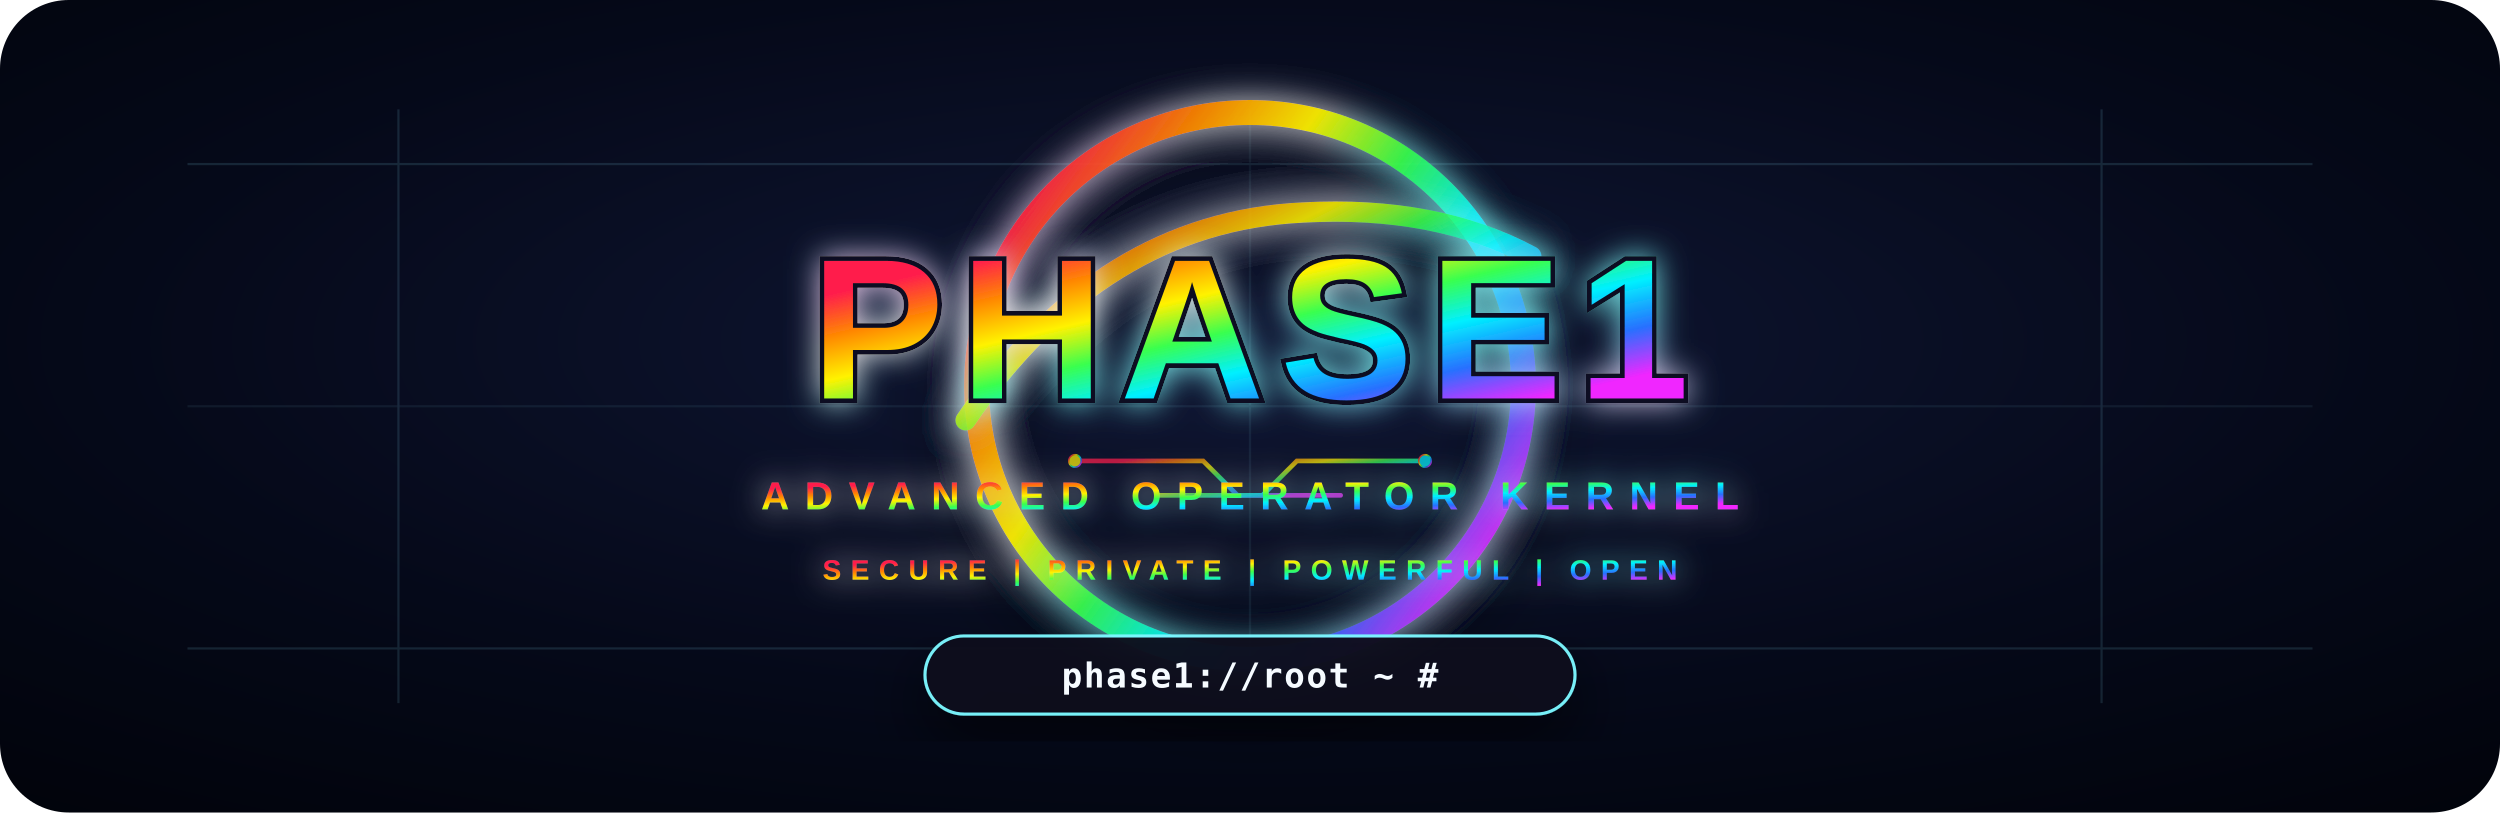
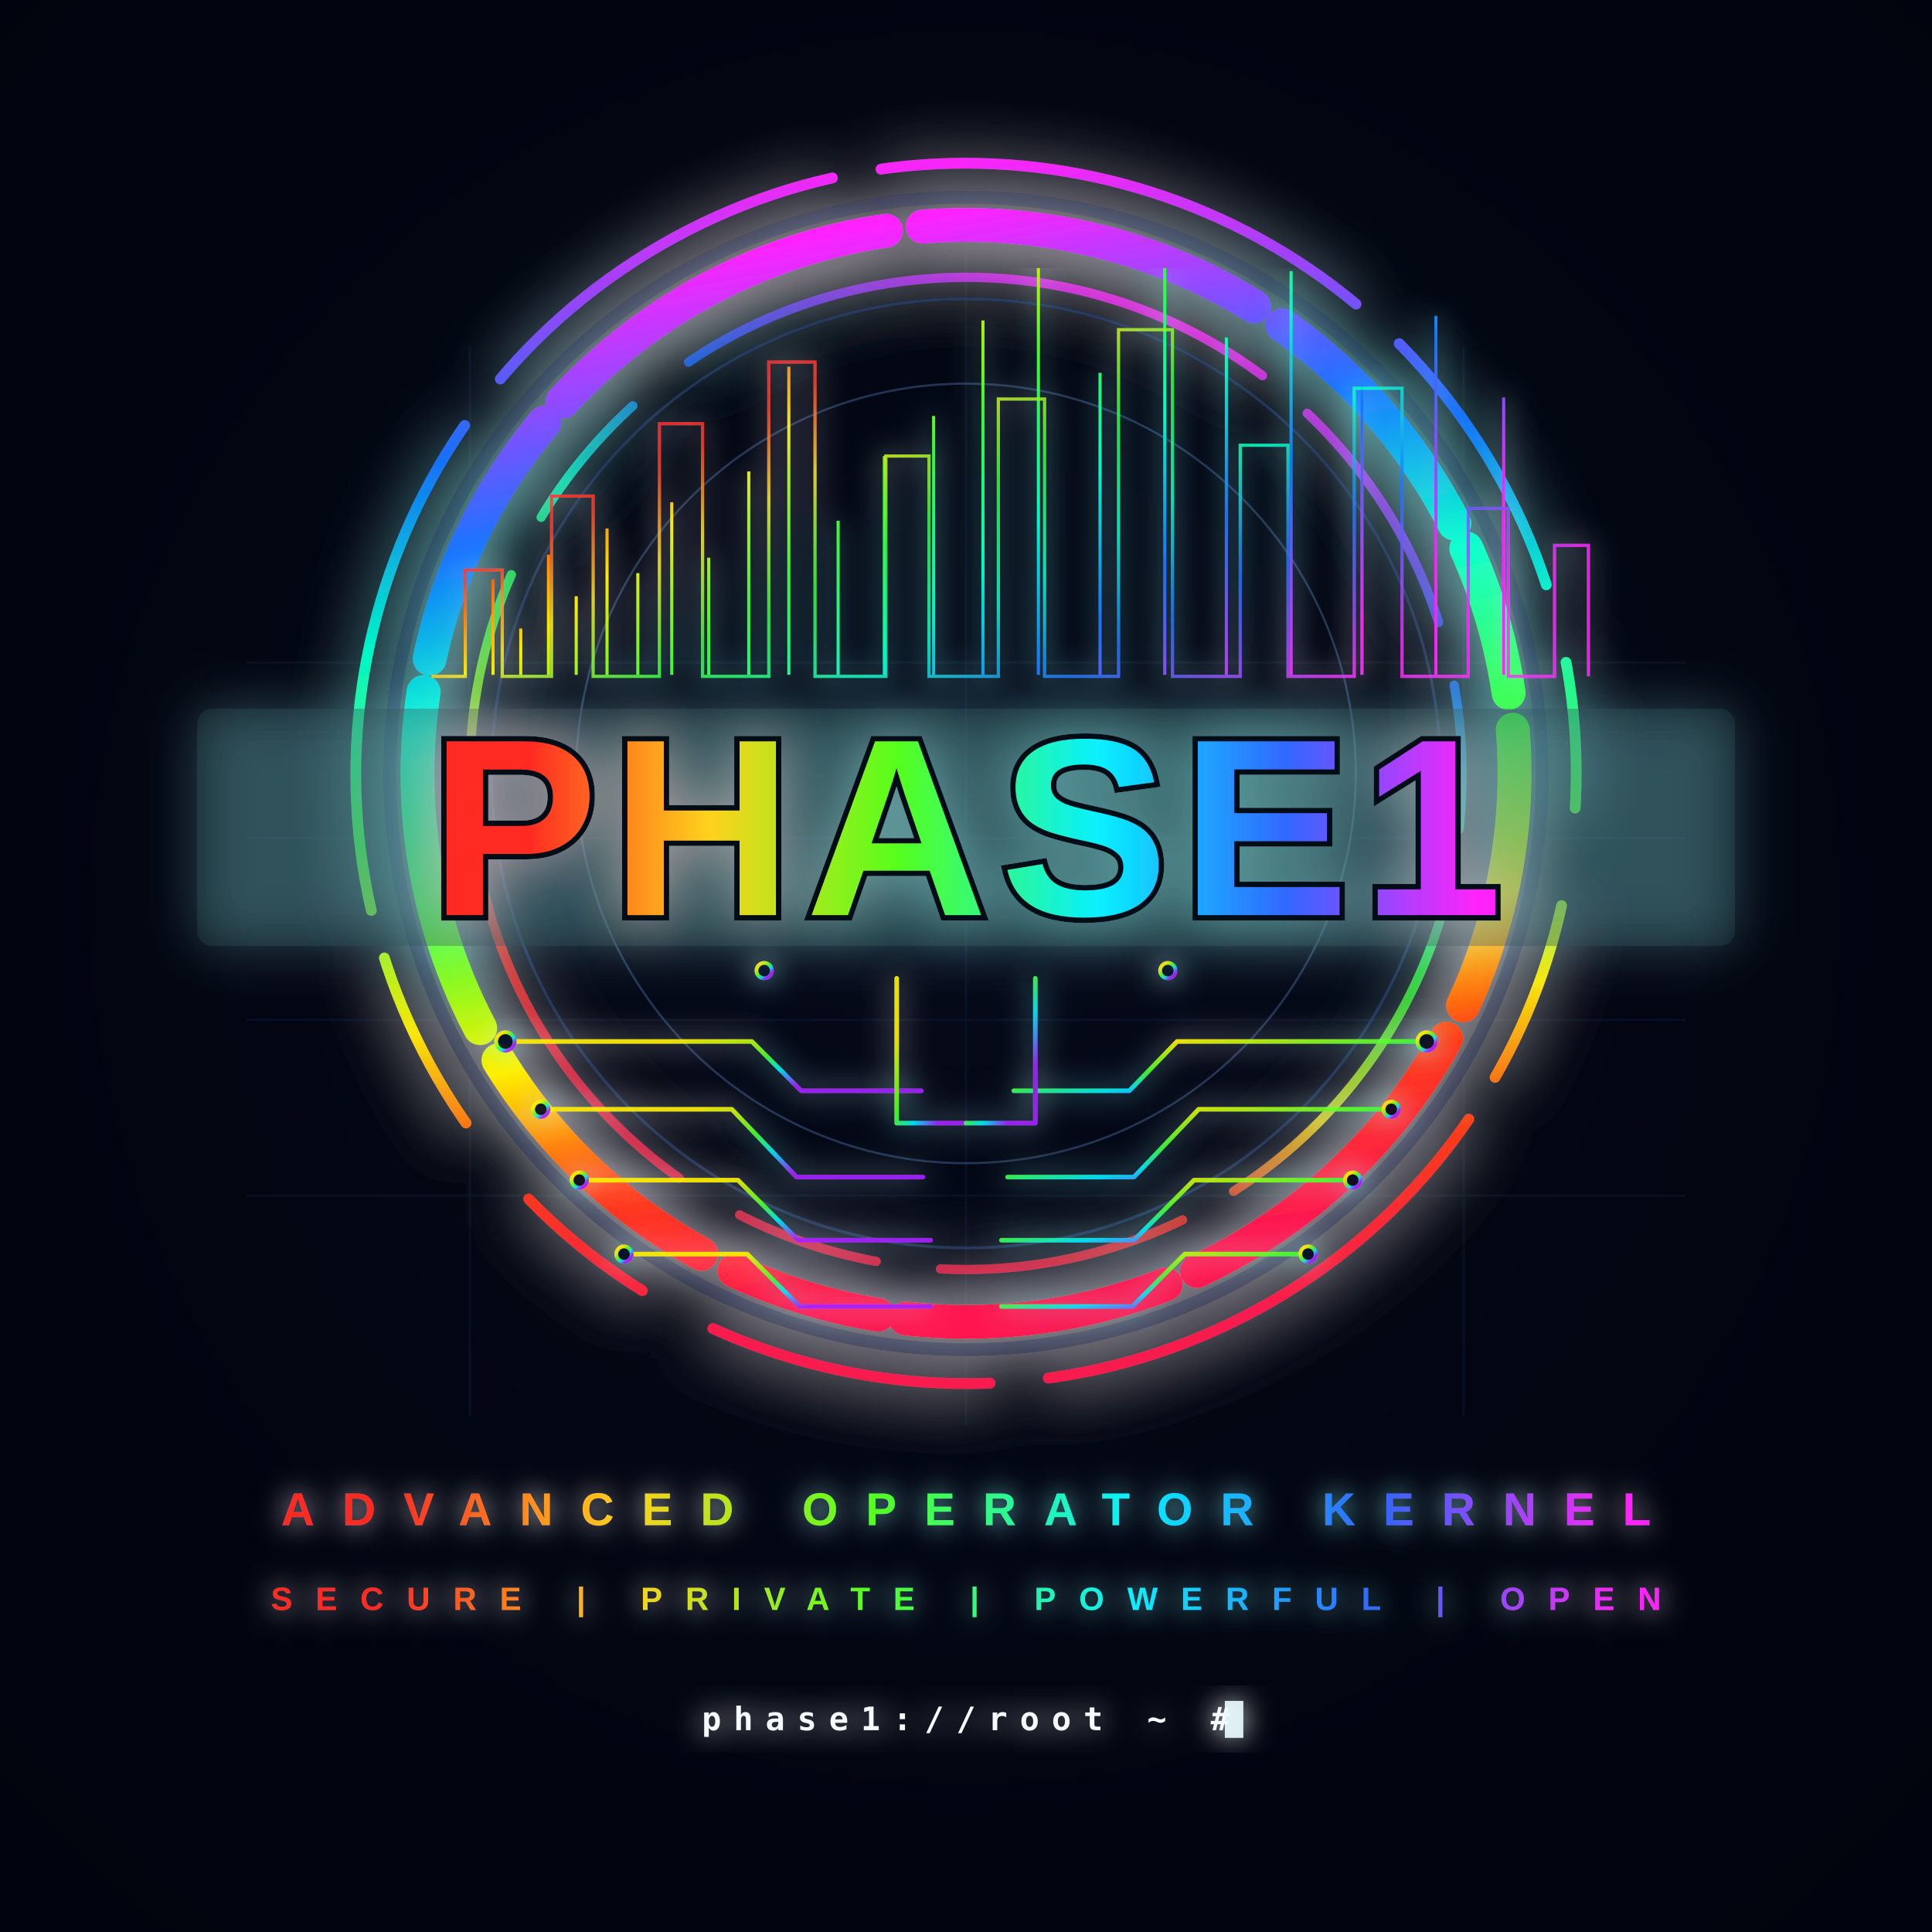
- <svg xmlns="http://www.w3.org/2000/svg" viewBox="0 0 1600 520" role="img" aria-labelledby="title desc">
+ <svg xmlns="http://www.w3.org/2000/svg" viewBox="0 0 1254 1254" role="img" aria-labelledby="title desc">
  <defs>
-     <radialGradient id="bg" cx="50%" cy="42%" r="78%">
-       <stop offset="0%" stop-color="#101735" />
-       <stop offset="58%" stop-color="#050919" />
-       <stop offset="100%" stop-color="#01030a" />
+     <radialGradient id="bg" cx="50%" cy="47%" r="72%">
+       <stop offset="0%" stop-color="#090d22" />
+       <stop offset="55%" stop-color="#030611" />
+       <stop offset="100%" stop-color="#00030a" />
    </radialGradient>
-     <linearGradient id="rainbow" x1="7%" y1="17%" x2="96%" y2="81%">
-       <stop offset="0%" stop-color="#ff1f4b" />
-       <stop offset="16%" stop-color="#ff8a00" />
-       <stop offset="32%" stop-color="#fff200" />
-       <stop offset="48%" stop-color="#39ff4f" />
-       <stop offset="64%" stop-color="#00f0ff" />
-       <stop offset="82%" stop-color="#2870ff" />
-       <stop offset="100%" stop-color="#f026ff" />
+     <linearGradient id="rainbow" x1="10%" y1="30%" x2="94%" y2="74%">
+       <stop offset="0%" stop-color="#ff184f" />
+       <stop offset="14%" stop-color="#ff3a16" />
+       <stop offset="27%" stop-color="#fff000" />
+       <stop offset="43%" stop-color="#39ff34" />
+       <stop offset="60%" stop-color="#00ffcb" />
+       <stop offset="76%" stop-color="#1476ff" />
+       <stop offset="100%" stop-color="#ff23ff" />
    </linearGradient>
-     <filter id="glow" x="-35%" y="-45%" width="170%" height="190%">
-       <feGaussianBlur stdDeviation="10" result="blur" />
-       <feColorMatrix in="blur" type="matrix" values="1 0 0 0 0.22  0 1 0 0 0.72  0 0 1 0 1  0 0 0 0.85 0" result="colorGlow" />
+     <linearGradient id="word" x1="8%" y1="50%" x2="98%" y2="50%">
+       <stop offset="0%" stop-color="#ff2a23" />
+       <stop offset="19%" stop-color="#ffd21a" />
+       <stop offset="39%" stop-color="#55ff1e" />
+       <stop offset="60%" stop-color="#08f0ff" />
+       <stop offset="80%" stop-color="#3267ff" />
+       <stop offset="100%" stop-color="#ff24fb" />
+     </linearGradient>
+     <linearGradient id="circuit" x1="20%" y1="20%" x2="80%" y2="80%">
+       <stop offset="0%" stop-color="#fff000" />
+       <stop offset="45%" stop-color="#4aff30" />
+       <stop offset="70%" stop-color="#00eaff" />
+       <stop offset="100%" stop-color="#a724ff" />
+     </linearGradient>
+     <filter id="glow" x="-40%" y="-40%" width="180%" height="180%">
+       <feGaussianBlur stdDeviation="9" result="blur" />
+       <feColorMatrix in="blur" type="matrix" values="1 0 0 0 0.22 0 1 0 0 0.85 0 0 1 0 1 0 0 0 0.9 0" result="color" />
      <feMerge>
-         <feMergeNode in="colorGlow" />
+         <feMergeNode in="color" />
        <feMergeNode in="SourceGraphic" />
      </feMerge>
    </filter>
-     <filter id="softShadow" x="-20%" y="-35%" width="140%" height="170%">
-       <feDropShadow dx="0" dy="18" stdDeviation="22" flood-color="#000000" flood-opacity="0.65" />
+     <filter id="heavyGlow" x="-55%" y="-55%" width="210%" height="210%">
+       <feGaussianBlur stdDeviation="18" result="blur" />
+       <feColorMatrix in="blur" type="matrix" values="1 0 0 0 0.3 0 1 0 0 0.9 0 0 1 0 1 0 0 0 0.72 0" result="color" />
+       <feMerge>
+         <feMergeNode in="color" />
+         <feMergeNode in="SourceGraphic" />
+       </feMerge>
    </filter>
+     <filter id="shadow" x="-25%" y="-25%" width="150%" height="150%">
+       <feDropShadow dx="0" dy="16" stdDeviation="22" flood-color="#000" flood-opacity="0.75" />
+     </filter>
+     <clipPath id="upperCircle">
+       <rect x="200" y="174" width="854" height="312" />
+     </clipPath>
+     <clipPath id="lowerCircle">
+       <rect x="206" y="600" width="848" height="303" />
+     </clipPath>
  </defs>
-   <rect width="1600" height="520" rx="44" fill="url(#bg)" />
-   <g opacity="0.13" stroke="#8eeaff" stroke-width="1.4">
-     <path d="M120 105h1360M120 415h1360M255 70v380M1345 70v380" />
-     <path d="M120 260h1360M800 70v380" opacity="0.55" />
+   <rect width="1254" height="1254" fill="url(#bg)" />
+   <rect width="1254" height="1254" fill="#020511" opacity="0.52" />
+   <g opacity="0.14" stroke="#284b78" stroke-width="1.5">
+     <path d="M160 430h934M160 544h934M160 662h934M160 776h934" />
+     <path d="M305 225v694M627 165v760M950 225v694" />
  </g>
-   <g transform="translate(800 247)" filter="url(#softShadow)">
-     <circle cx="0" cy="0" r="175" fill="none" stroke="url(#rainbow)" stroke-width="16" opacity="0.92" filter="url(#glow)" />
-     <path d="M-182 22c58-85 130-129 216-133 56-3 105 6 146 28" fill="none" stroke="url(#rainbow)" stroke-width="13" stroke-linecap="round" opacity="0.85" filter="url(#glow)" />
-     <g opacity="0.70" stroke="url(#rainbow)" stroke-linecap="round">
-       <path d="M-112 48h82l22 22h66" stroke-width="3" fill="none" />
-       <path d="M112 48H30L8 70h-66" stroke-width="3" fill="none" />
-       <path d="M-78 88h65M13 88h65" stroke-width="3" />
-       <circle cx="-112" cy="48" r="4" fill="#fff200" />
-       <circle cx="112" cy="48" r="4" fill="#00f0ff" />
+   <g transform="translate(627 502)" filter="url(#shadow)">
+     <circle r="374" fill="none" stroke="#131d38" stroke-width="8" opacity="0.9" />
+     <circle r="308" fill="none" stroke="#1f355c" stroke-width="2" opacity="0.8" />
+     <circle r="253" fill="none" stroke="#2f466d" stroke-width="1.4" opacity="0.7" />
+     <g filter="url(#heavyGlow)">
+       <circle r="356" fill="none" stroke="url(#rainbow)" stroke-width="22" stroke-linecap="round" stroke-dasharray="184 24 225 22 172 18 98 24" transform="rotate(-128)" />
+       <circle r="396" fill="none" stroke="url(#rainbow)" stroke-width="7" stroke-linecap="round" stroke-dasharray="120 32 330 38 185 52 95 64" transform="rotate(-120)" opacity="0.96" />
+       <circle r="322" fill="none" stroke="url(#rainbow)" stroke-width="6" stroke-linecap="round" stroke-dasharray="240 38 162 42 94 46" transform="rotate(-96)" opacity="0.76" />
    </g>
  </g>
-   <g filter="url(#glow)">
-     <text x="800" y="255" text-anchor="middle" font-family="Arial, Helvetica, sans-serif" font-size="128" font-weight="900" letter-spacing="10" fill="url(#rainbow)" stroke="#071024" stroke-width="6" paint-order="stroke fill">PHASE1</text>
-     <text x="800" y="326" text-anchor="middle" font-family="Arial, Helvetica, sans-serif" font-size="25" font-weight="800" letter-spacing="10" fill="url(#rainbow)">ADVANCED OPERATOR KERNEL</text>
-     <text x="800" y="371" text-anchor="middle" font-family="Arial, Helvetica, sans-serif" font-size="18" font-weight="700" letter-spacing="6" fill="url(#rainbow)">SECURE | PRIVATE | POWERFUL | OPEN</text>
+   <g clip-path="url(#upperCircle)" filter="url(#glow)" opacity="0.98">
+     <g transform="translate(302 296)" fill="none" stroke="url(#rainbow)" stroke-width="2">
+       <path d="M0 142v-42M18 142v-62M36 142v-30M54 142v-78M72 142v-51M92 142v-95M112 142v-66M134 142V30M158 142V66M184 142V10M210 142V-58M242 142V42M272 142V0M304 142V-26M336 142V-88M372 142V-152M412 142V-54M454 142V-126M494 142V-77M536 142V-120M582 142V-48M630 142V-91M674 142V-38" />
+       <path d="M0 142h690" stroke-width="1.4" opacity="0.52" />
+     </g>
+     <g transform="translate(280 214)" stroke="url(#rainbow)" stroke-width="2.1" fill="none" opacity="0.86">
+       <path d="M0 225h22V156h24v69h32V108h27v117h43V61h28v164h43V21h30v204h46V82h28v143h45V45h30v180h48V0h35v225h44V75h31v150h43V38h31v187h43V116h26v109h30V140h22v85" />
+     </g>
  </g>
-   <g transform="translate(592 407)" filter="url(#softShadow)">
-     <rect width="416" height="50" rx="25" fill="#080d1d" stroke="#7cf8ff" stroke-width="2" opacity="0.96" />
-     <text x="208" y="33" text-anchor="middle" font-family="Menlo, Consolas, monospace" font-size="22" font-weight="800" letter-spacing="1" fill="#f6fbff">phase1://root ~ #</text>
+   <g clip-path="url(#lowerCircle)" filter="url(#glow)" opacity="0.92" stroke="url(#circuit)" stroke-linecap="round" stroke-linejoin="round" fill="none">
+     <g stroke-width="3">
+       <path d="M328 676h160l32 32h78" />
+       <path d="M926 676H764l-31 32h-75" />
+       <path d="M351 720h124l42 44h82" />
+       <path d="M903 720H778l-42 44h-82" />
+       <path d="M376 766h103l39 39h86" />
+       <path d="M878 766H775l-39 39h-86" />
+       <path d="M405 814h80l34 34h85" />
+       <path d="M849 814h-80l-34 34h-85" />
+       <path d="M496 630v246" />
+       <path d="M626 609v291" />
+       <path d="M758 630v246" />
+       <path d="M582 635v94h45" />
+       <path d="M672 635v94h-45" />
+     </g>
+     <g fill="#061123" stroke-width="2.5">
+       <circle cx="328" cy="676" r="6" />
+       <circle cx="926" cy="676" r="6" />
+       <circle cx="351" cy="720" r="5" />
+       <circle cx="903" cy="720" r="5" />
+       <circle cx="376" cy="766" r="5" />
+       <circle cx="878" cy="766" r="5" />
+       <circle cx="405" cy="814" r="5" />
+       <circle cx="849" cy="814" r="5" />
+       <circle cx="496" cy="630" r="5" />
+       <circle cx="758" cy="630" r="5" />
+     </g>
+   </g>
+   <g filter="url(#heavyGlow)">
+     <rect x="128" y="460" width="998" height="154" rx="10" fill="#020511" opacity="0.38" />
+     <text x="627" y="594" text-anchor="middle" font-family="Arial Black, Impact, Arial, Helvetica, sans-serif" font-size="164" font-weight="900" letter-spacing="8" fill="url(#word)" stroke="#050719" stroke-width="7" paint-order="stroke fill">PHASE1</text>
+   </g>
+   <g filter="url(#glow)" font-family="Arial, Helvetica, sans-serif" fill="url(#word)">
+     <text x="627" y="990" text-anchor="middle" font-size="30" font-weight="800" letter-spacing="18">ADVANCED OPERATOR KERNEL</text>
+     <text x="627" y="1045" text-anchor="middle" font-size="21" font-weight="800" letter-spacing="15">SECURE | PRIVATE | POWERFUL | OPEN</text>
+   </g>
+   <g transform="translate(433 1092)" filter="url(#glow)">
+     <text x="194" y="31" text-anchor="middle" font-family="Menlo, Consolas, 'SFMono-Regular', monospace" font-size="21" font-weight="700" letter-spacing="8" fill="#f6fbff">phase1://root ~ #</text>
+     <rect x="362" y="12" width="12" height="24" fill="#e9fbff" opacity="0.92" />
  </g>
</svg>
